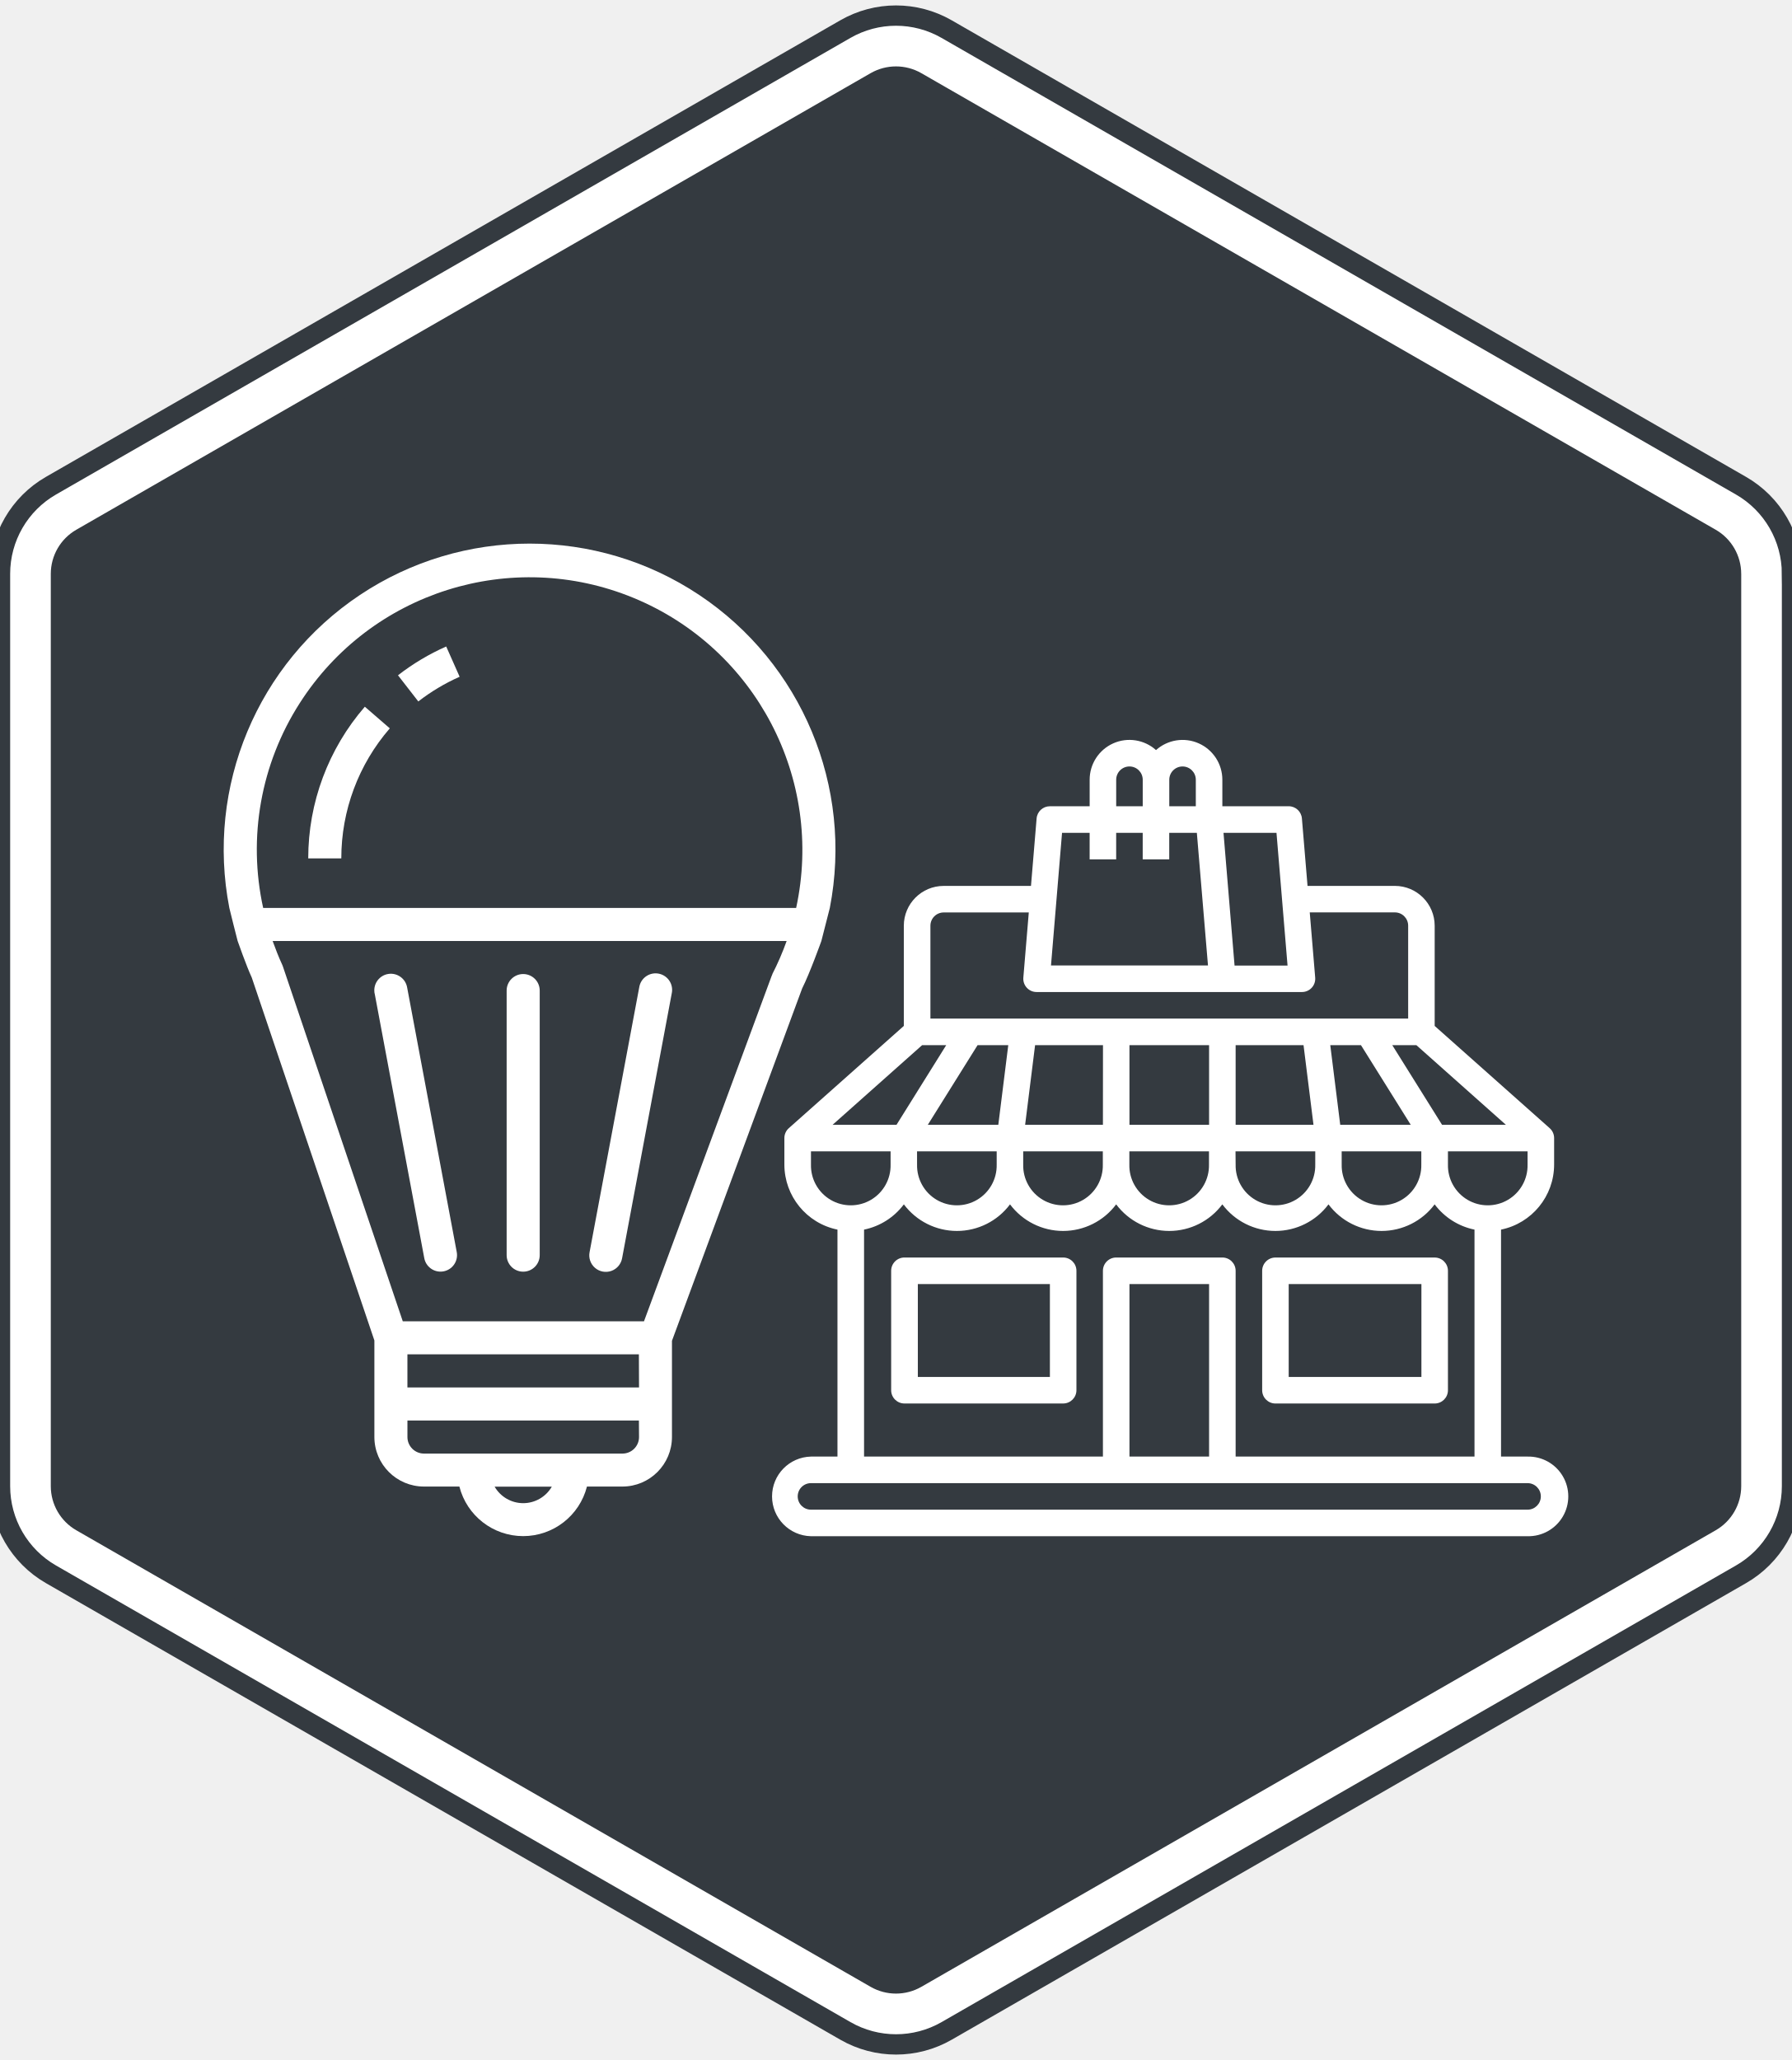
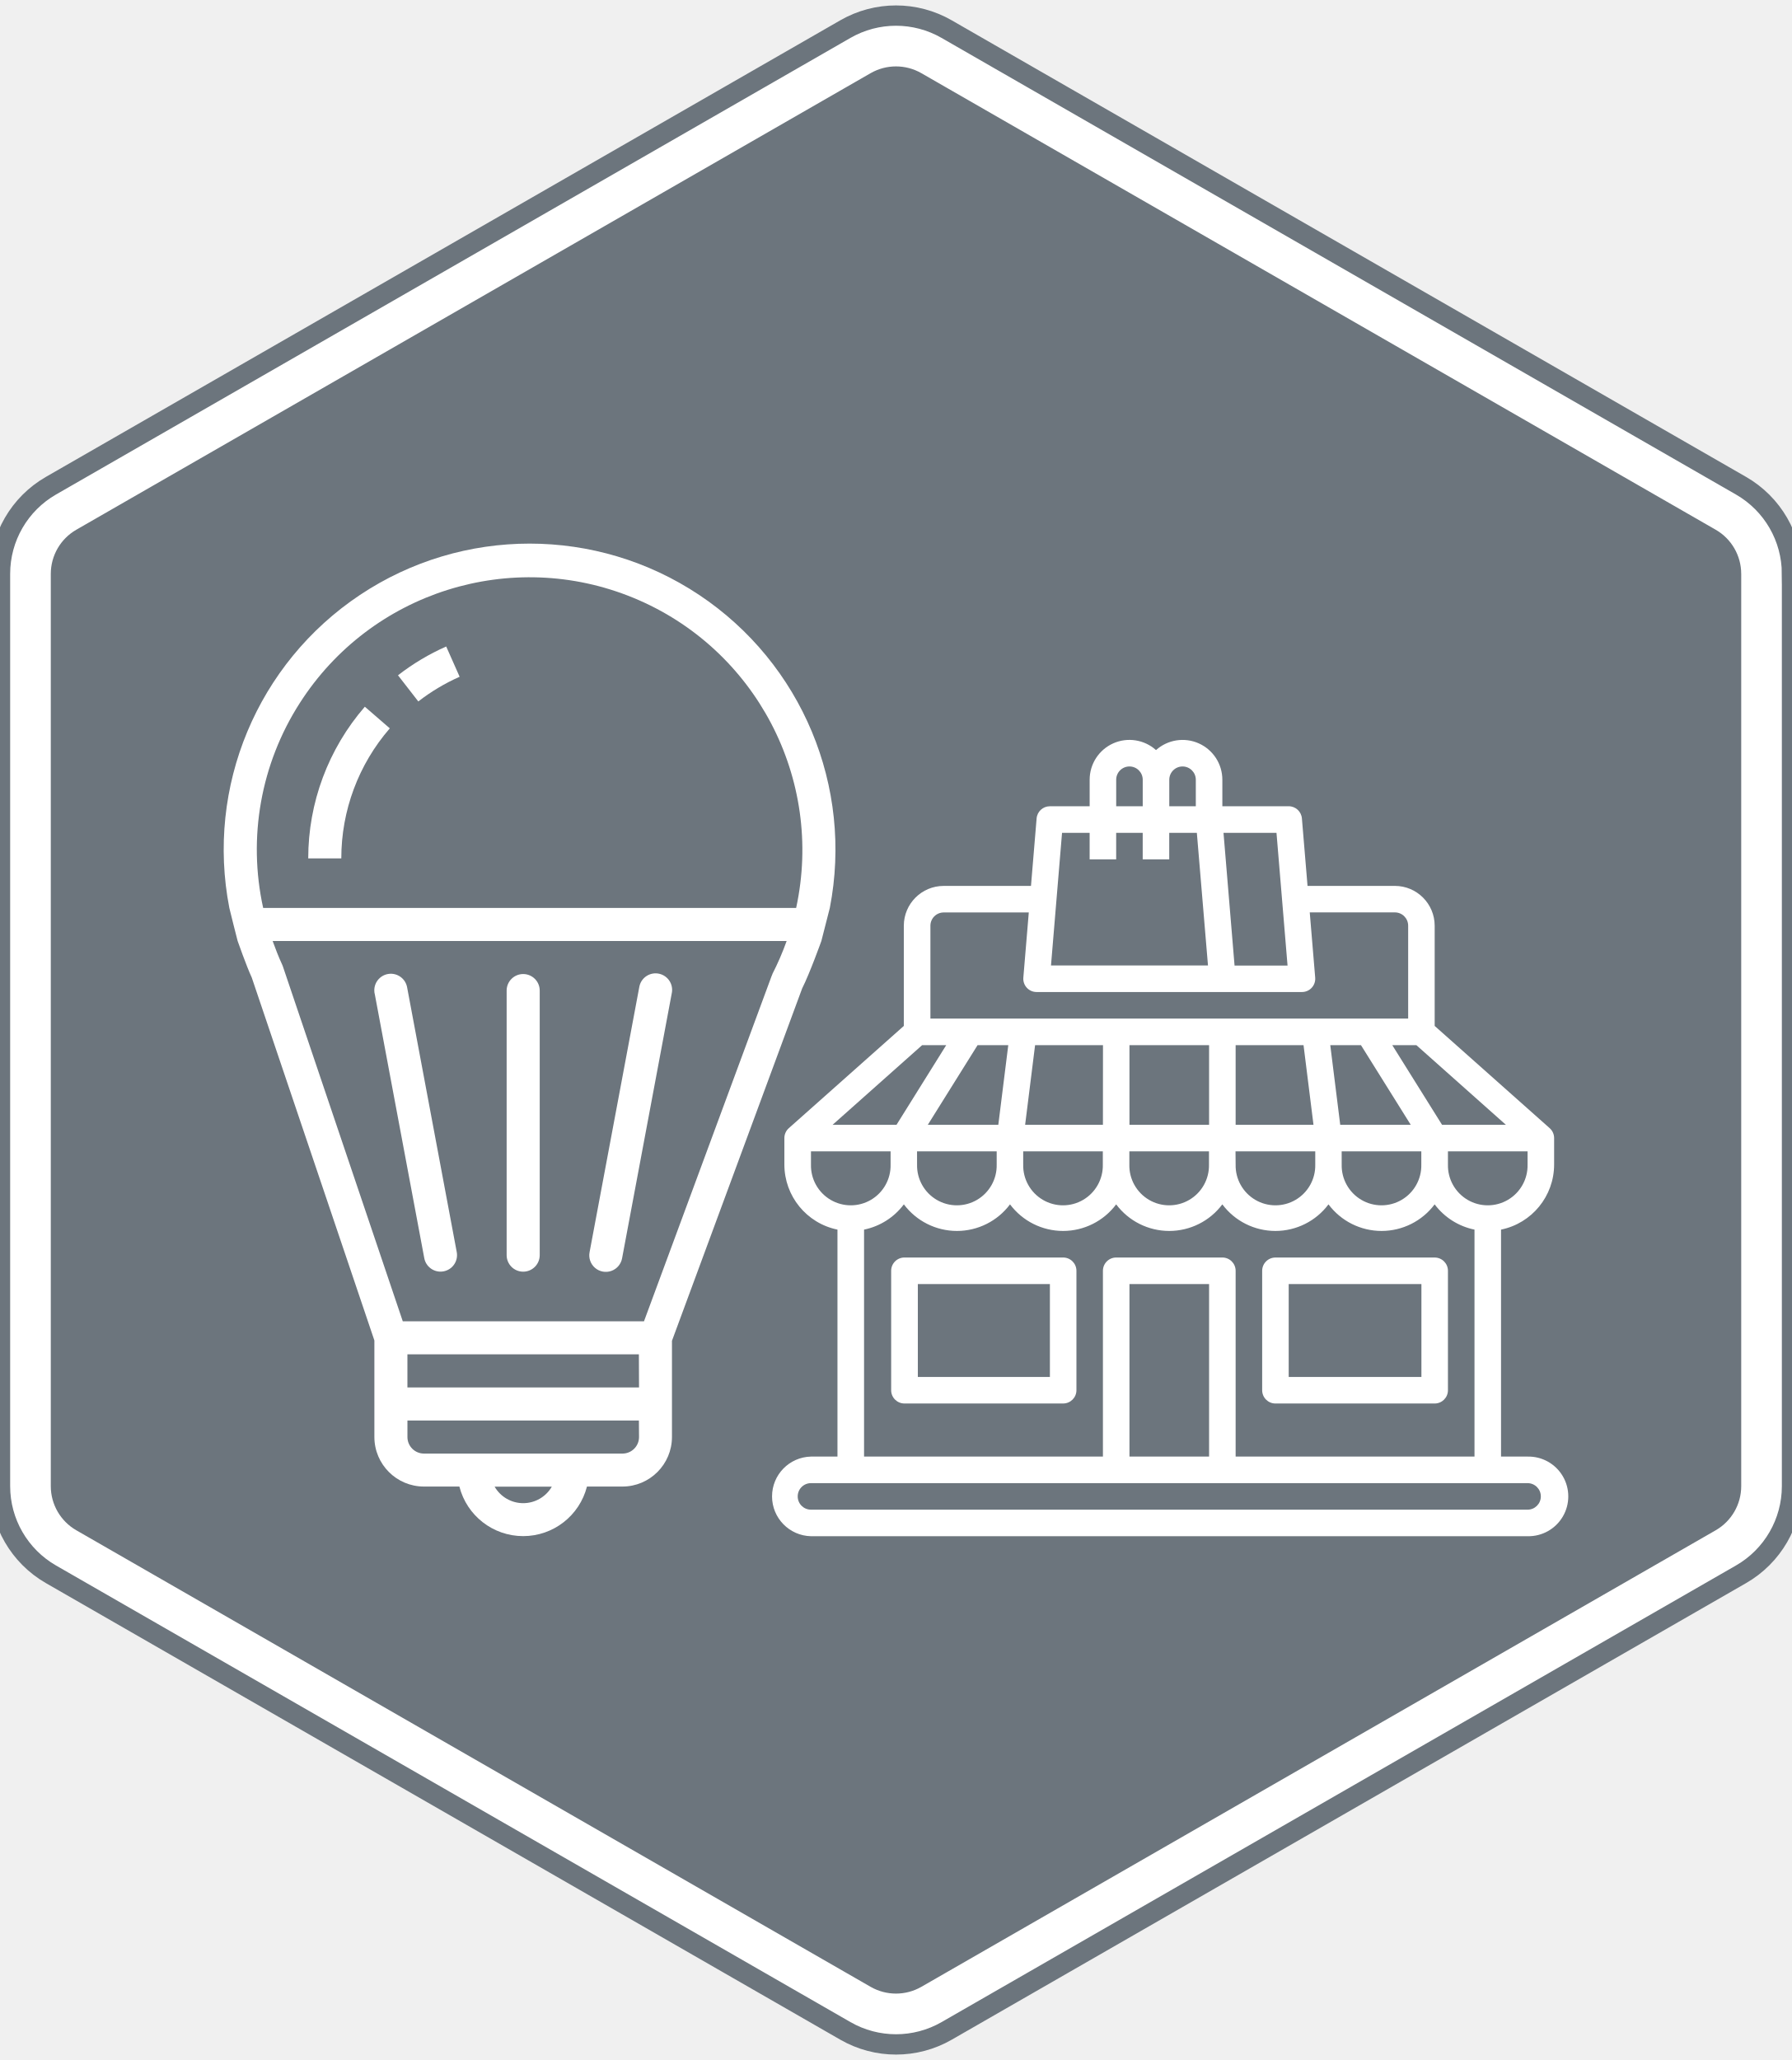
<svg xmlns="http://www.w3.org/2000/svg" width="88.202" height="101.382">
  <g data-name="Grupo 1023">
-     <g data-name="Polígono 1" fill="#343a40" stroke="#343a40">
+     <g data-name="Polígono 1" fill="#6c757d" stroke="#6c757d">
      <path d="M1.5 73.143V28.239a3.51 3.51 0 011.756-3.035l39.1-22.472a3.512 3.512 0 013.489 0l39.101 22.472a3.509 3.509 0 011.756 3.035v44.904a3.51 3.51 0 01-1.756 3.035L45.845 98.649a3.512 3.512 0 01-3.488 0L3.256 76.178A3.509 3.509 0 011.5 73.143z" />
      <path d="M85.202 28.239c0-.714-.384-1.379-1.003-1.734L45.097 4.033a2.007 2.007 0 00-1.993 0l-39.1 22.472A2.005 2.005 0 003 28.239v44.904c0 .714.384 1.378 1.003 1.734l39.101 22.472a2.007 2.007 0 001.993 0L84.2 74.877a2.005 2.005 0 001.003-1.734V28.239m3 0v44.904a5 5 0 01-2.509 4.335l-39.1 22.472a5 5 0 01-4.983 0L2.508 77.478A5 5 0 010 73.143V28.239a5 5 0 012.508-4.335L41.61 1.432a5 5 0 014.982 0l39.101 22.472a5 5 0 012.509 4.335z" fill="#fff" />
    </g>
    <g data-name="Grupo 567">
      <g fill="#fff">
        <path data-name="Trazado 1694" d="M62.777 69.073h7.838a.653.653 0 00.653-.653v-5.878a.653.653 0 00-.653-.653h-7.838a.653.653 0 00-.653.653v5.878a.653.653 0 00.653.653zm.653-5.878h6.532v4.572H63.43z" />
        <path data-name="Trazado 1695" d="M52.329 61.888h-7.813a.653.653 0 00-.653.653v5.878a.653.653 0 00.653.653h7.813a.653.653 0 00.653-.653v-5.878a.653.653 0 00-.653-.653zm-.653 5.878h-6.5v-4.572h6.5z" />
        <path data-name="Trazado 1696" d="M75.187 71.685h-1.306v-11.17a3.271 3.271 0 002.613-3.2v-1.306a.651.651 0 00-.22-.488l-5.659-5.03v-4.932a1.962 1.962 0 00-1.958-1.96h-4.3l-.277-3.32a.653.653 0 00-.651-.6h-3.265v-1.305a1.958 1.958 0 00-3.265-1.459 1.958 1.958 0 00-3.266 1.459v1.306h-1.96a.653.653 0 00-.651.6l-.277 3.32h-4.3a1.962 1.962 0 00-1.959 1.959v4.932l-5.659 5.03a.651.651 0 00-.22.488v1.306a3.271 3.271 0 002.613 3.2v11.17h-1.304a1.96 1.96 0 000 3.919h35.271a1.96 1.96 0 100-3.919zm0-14.37a1.96 1.96 0 11-3.919 0v-.653h3.919zm-29.8-5.878h1.186l-2.446 3.919h-3.146zm28.732 3.919h-3.142l-2.449-3.919h1.186zm-7.132-3.919l2.449 3.919h-3.47l-.49-3.919zm-2.827 0l.49 3.919h-3.832v-3.919zm-4.649 3.919h-3.919v-3.919h3.919zm-5.225 0h-3.829l.49-3.919h3.342zm-5.149 0h-3.47l2.449-3.919h1.511zm-4 1.306h3.92v.653a1.96 1.96 0 11-3.919 0zm5.225 0h3.919v.653a1.96 1.96 0 11-3.919 0zm5.225 0h3.919v.653a1.96 1.96 0 11-3.919 0zm5.225 0h3.925v.653a1.96 1.96 0 11-3.919 0zm5.225 0h3.92v.653a1.96 1.96 0 11-3.919 0zm-3.208-15.675l.544 6.532h-2.608l-.544-6.532zm-4.624-3.266a.654.654 0 01.653.653v1.306h-1.306v-1.306a.654.654 0 01.653-.653zm-3.266.653a.653.653 0 011.306 0v1.306h-1.306zm-2.665 2.613h1.358v1.306h1.306v-1.306h1.306v1.306h1.306v-1.306h1.359l.548 6.528H51.73zm-6.479 4.572a.654.654 0 01.653-.653h4.189l-.268 3.209a.653.653 0 00.651.707h13.063a.653.653 0 00.651-.707l-.268-3.212h4.191a.654.654 0 01.653.653v4.572H45.795zm-5.879 11.756v-.653h3.919v.653a1.96 1.96 0 11-3.919 0zm2.613 3.2a3.271 3.271 0 001.959-1.243 3.262 3.262 0 005.225 0 3.262 3.262 0 005.225 0 3.262 3.262 0 005.225 0 3.262 3.262 0 005.225 0 3.262 3.262 0 005.225 0 3.272 3.272 0 001.962 1.243v11.17H60.818v-9.144a.653.653 0 00-.653-.653h-5.226a.653.653 0 00-.653.653v9.144H42.529zm16.982 11.17h-3.919v-8.491h3.919zm15.676 2.613H39.916a.653.653 0 010-1.306h35.271a.653.653 0 010 1.306z" />
      </g>
      <g data-name="Grupo 492">
        <g data-name="Grupo 491">
          <path data-name="Trazado 1579" d="M25.751 47.937a.814.814 0 00-.814.814v13.02a.814.814 0 001.628 0v-13.02a.814.814 0 00-.814-.814z" fill="#fff" />
        </g>
      </g>
      <g data-name="Grupo 494">
        <g data-name="Grupo 493">
          <path data-name="Trazado 1580" d="M22.481 61.621l-2.441-13.02a.814.814 0 00-1.611.231q0 .034.013.068l2.441 13.02a.813.813 0 001.612-.15.826.826 0 00-.014-.149z" fill="#fff" />
        </g>
      </g>
      <g data-name="Grupo 496">
        <g data-name="Grupo 495">
          <path data-name="Trazado 1581" d="M32.451 47.924a.814.814 0 00-.977.609 1.627 1.627 0 00-.013.068l-2.441 13.02a.814.814 0 101.6.3l2.441-13.02a.814.814 0 00-.61-.977z" fill="#fff" />
        </g>
      </g>
      <g data-name="Grupo 498">
        <g data-name="Grupo 497">
          <path data-name="Trazado 1582" d="M40.844 44.683a15.055 15.055 0 10-29.556 0c-.008 0 .409 1.628.409 1.628s.426 1.219.695 1.8l6.035 17.859v4.749a2.441 2.441 0 002.441 2.441h1.743a3.24 3.24 0 006.279 0h1.743a2.441 2.441 0 002.441-2.441v-4.732l6.408-17.342c.379-.751.946-2.335.946-2.335zM25.753 73.978a1.628 1.628 0 01-1.409-.814h2.817a1.628 1.628 0 01-1.408.814zm5.7-3.255a.814.814 0 01-.814.814h-9.771a.814.814 0 01-.814-.814v-.814h11.393zm0-2.441h-11.4v-1.63h11.393zm6.564-20.335a.894.894 0 00-.039.09l-6.281 16.991H19.825L13.92 47.552a.722.722 0 00-.033-.081c-.177-.382-.326-.77-.468-1.161h25.3a13.561 13.561 0 01-.708 1.637zm1.177-3.264H12.953a13.351 13.351 0 011.8-10.079 13.427 13.427 0 0124.433 10.082z" fill="#fff" />
        </g>
      </g>
      <g data-name="Grupo 500">
        <g data-name="Grupo 499">
          <path data-name="Trazado 1583" d="M21.962 31.817a11.355 11.355 0 00-2.373 1.417l1 1.287a9.83 9.83 0 012.034-1.215z" fill="#fff" />
        </g>
      </g>
      <g data-name="Grupo 502">
        <g data-name="Grupo 501">
          <path data-name="Trazado 1584" d="M17.957 34.781a11.393 11.393 0 00-2.786 7.464h1.628a9.76 9.76 0 012.387-6.4z" fill="#fff" />
        </g>
      </g>
    </g>
  </g>
</svg>
